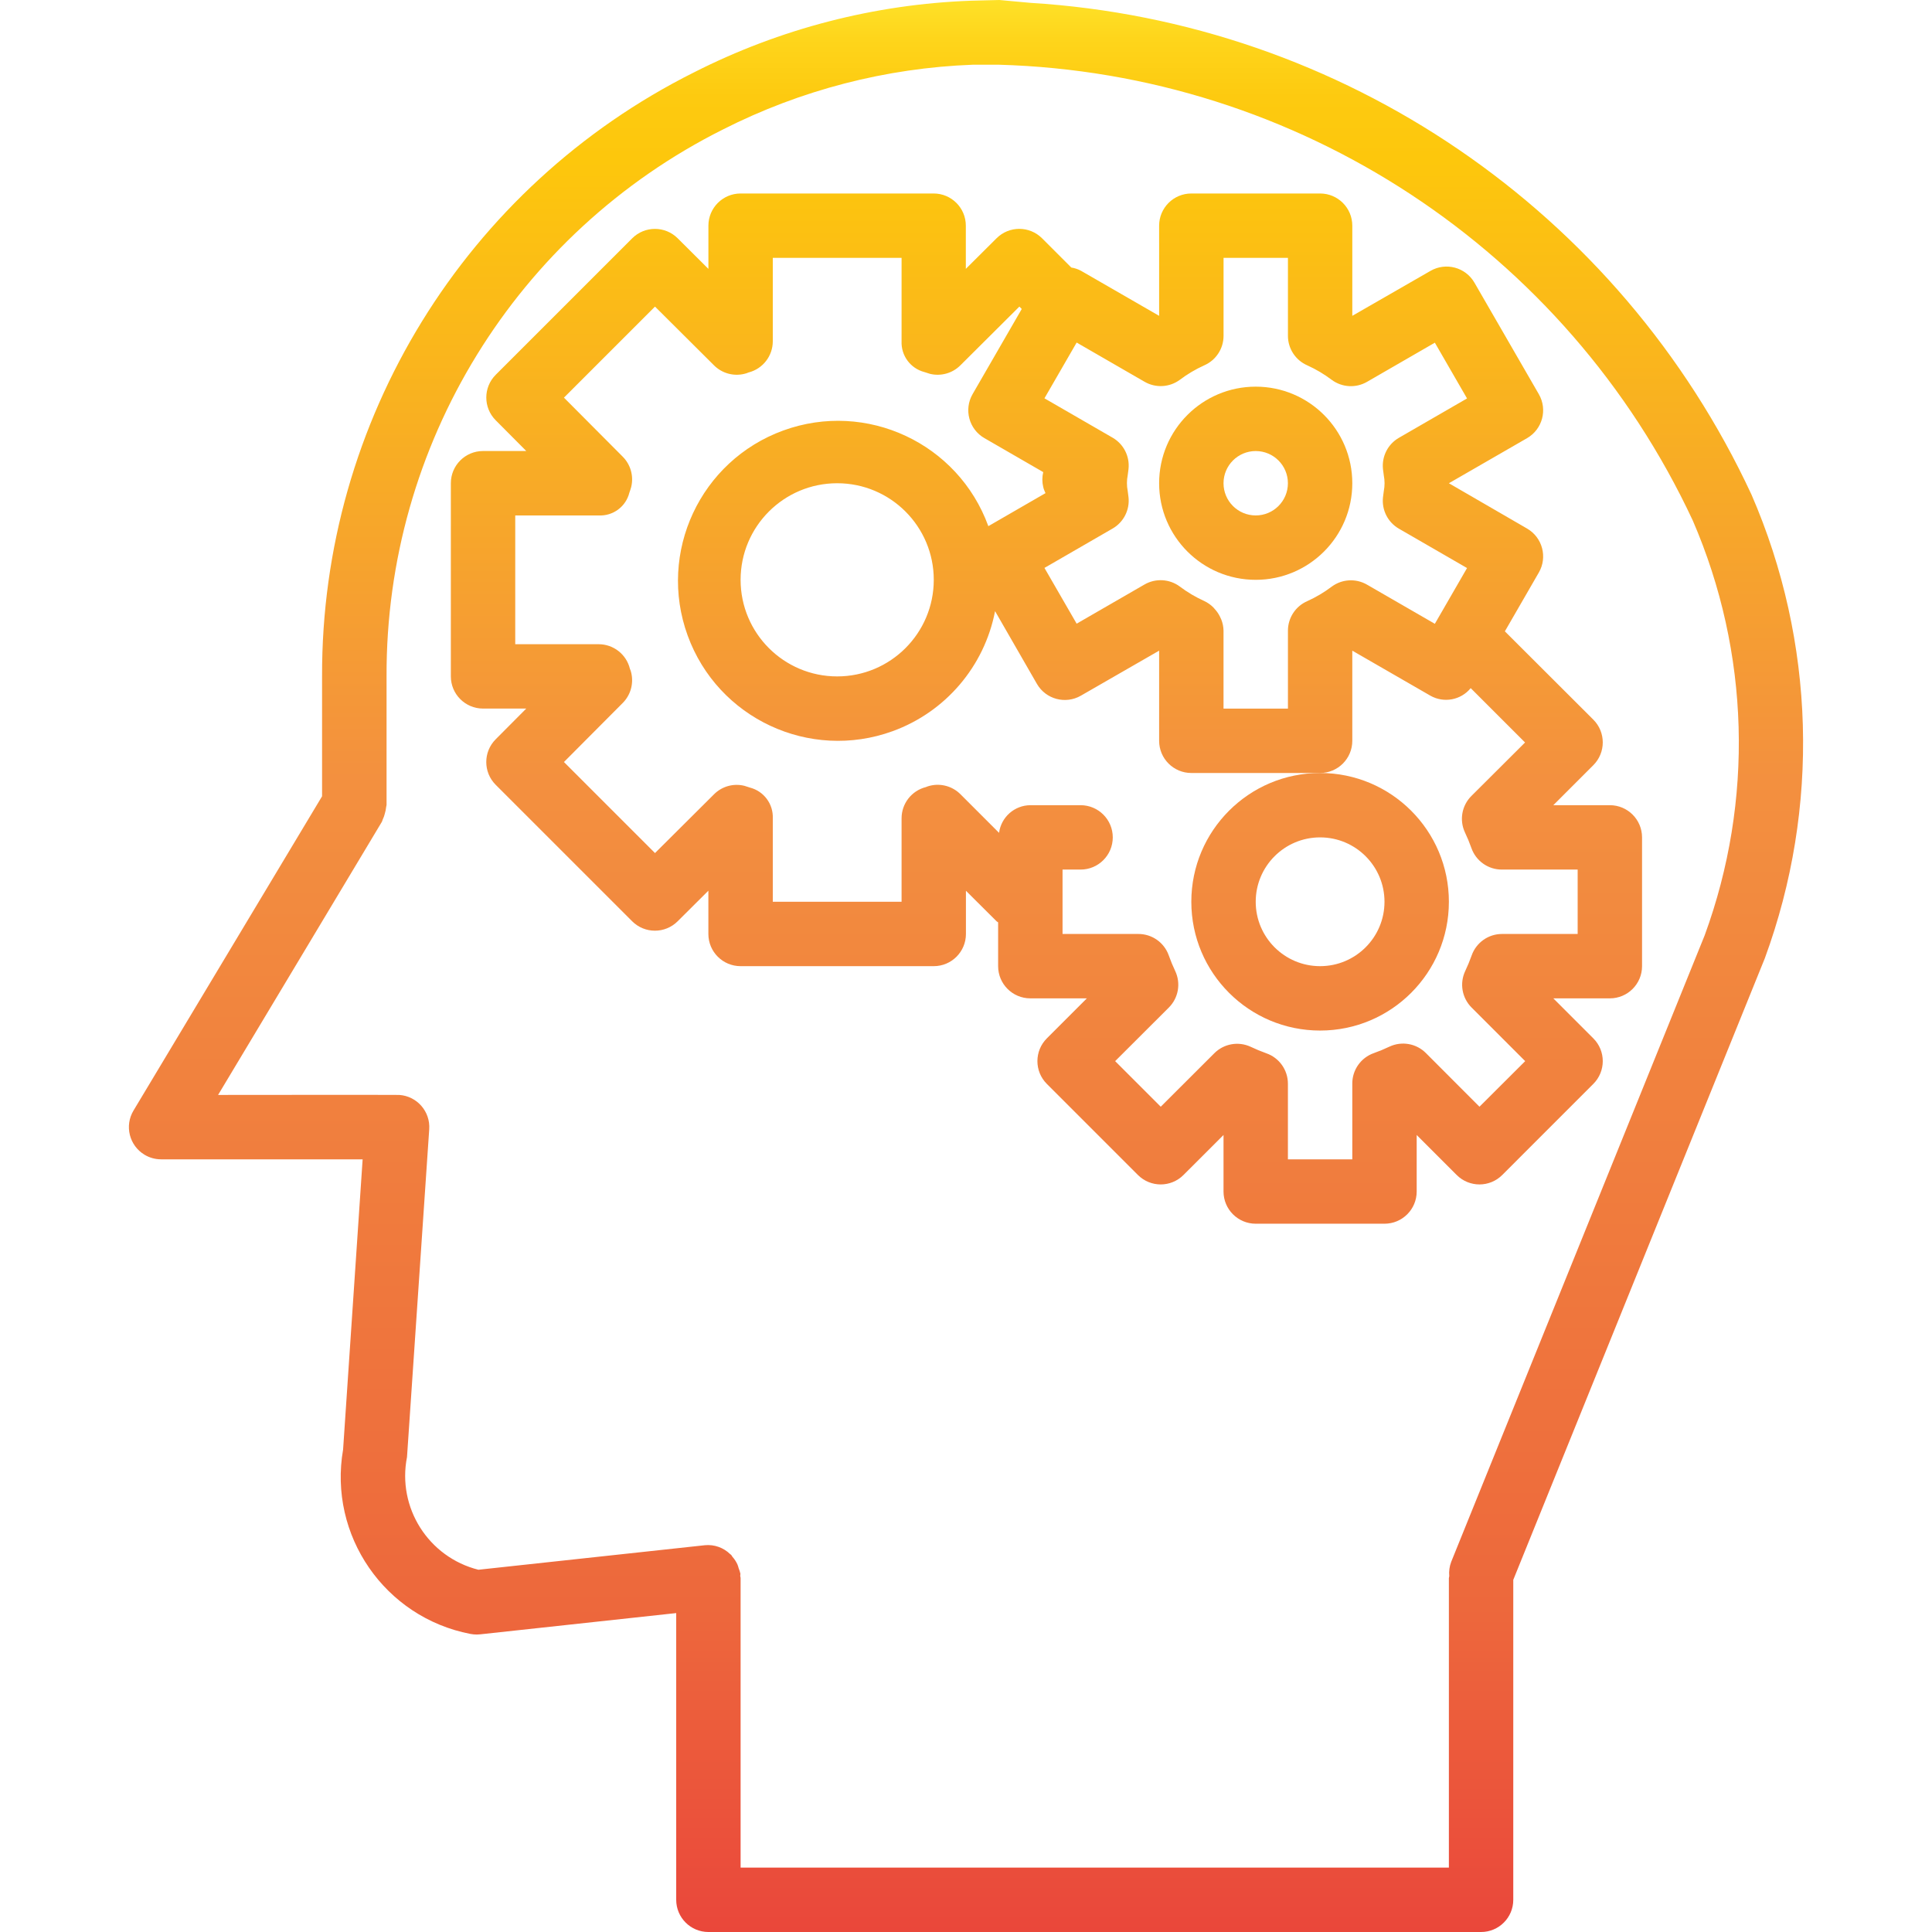
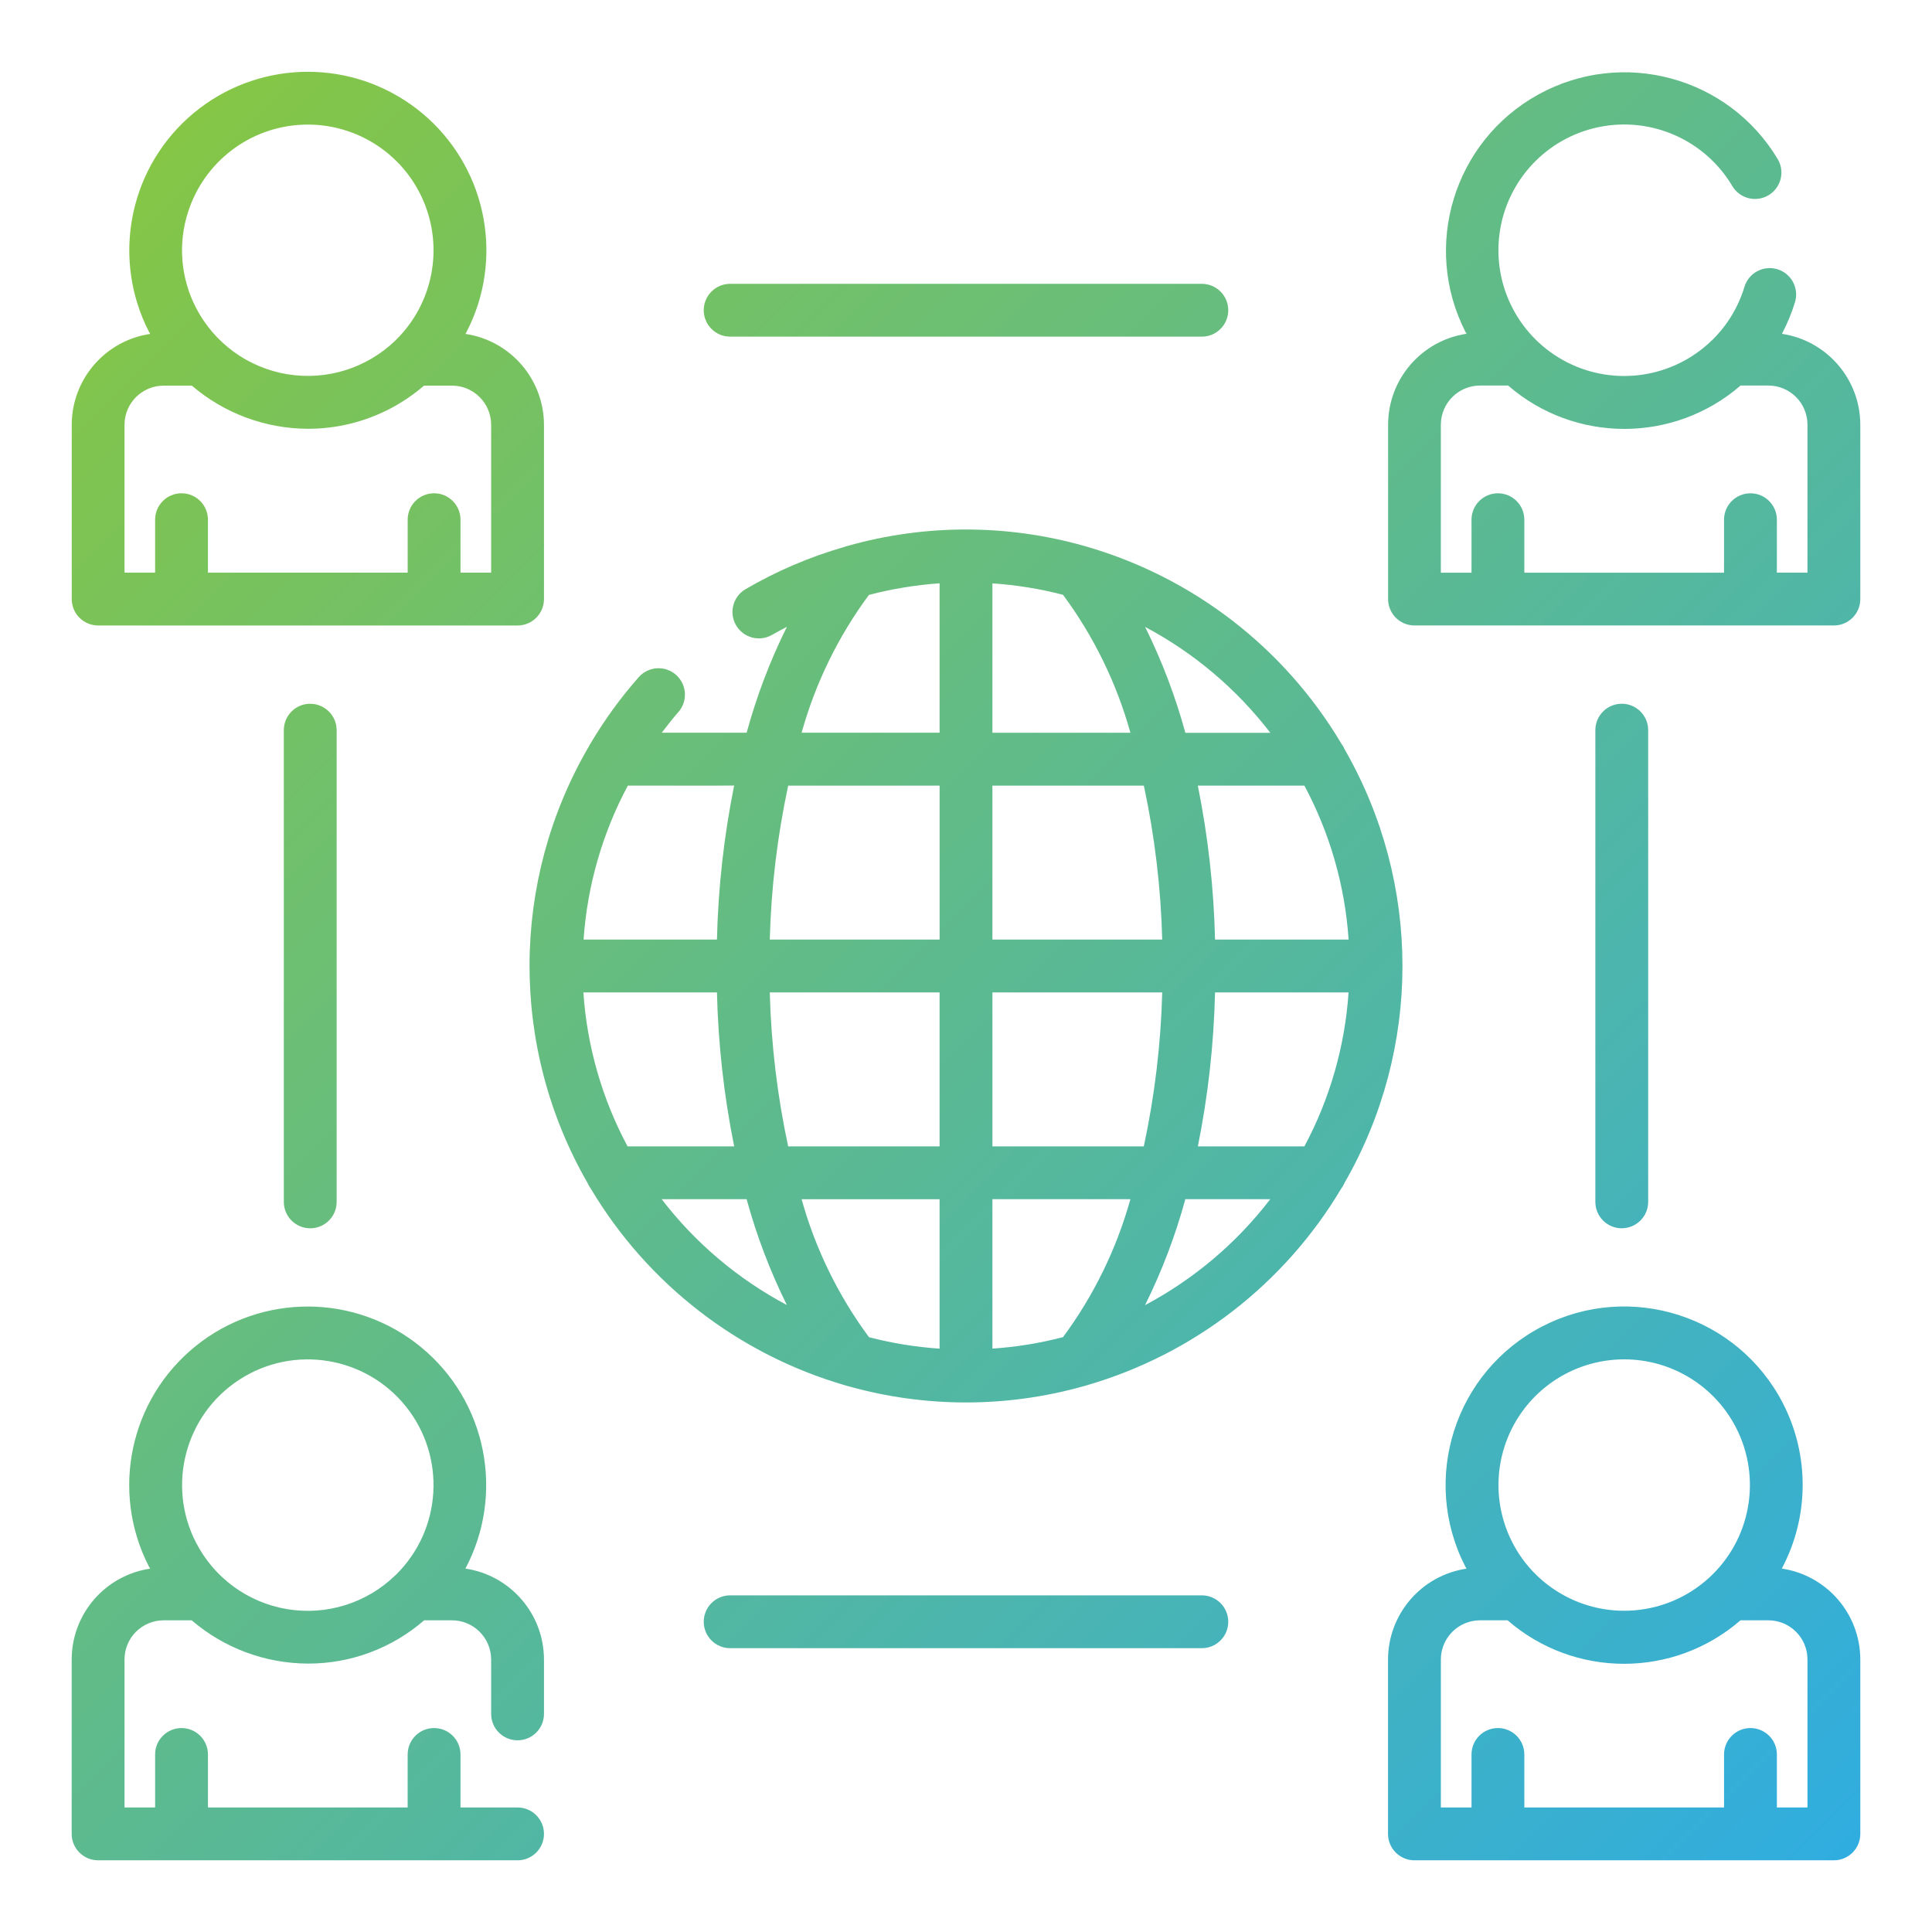
- <svg xmlns="http://www.w3.org/2000/svg" version="1.1" id="Capa_1" x="0px" y="0px" viewBox="0 0 1449.61 1449.61" style="enable-background:new 0 0 1449.61 1449.61;" xml:space="preserve">
-   <g>
-     <g id="Human_Mind-25">
-       <linearGradient id="SVGID_1_" gradientUnits="userSpaceOnUse" x1="724.805" y1="1487.993" x2="724.805" y2="-64.136" gradientTransform="matrix(1 0 0 -1 0 1452)">
-         <stop offset="0" style="stop-color:#FFF33B" />
-         <stop offset="0.014" style="stop-color:#FEE72E" />
-         <stop offset="0.042" style="stop-color:#FED51B" />
-         <stop offset="0.07" style="stop-color:#FDCA10" />
-         <stop offset="0.1" style="stop-color:#FDC70C" />
-         <stop offset="0.4" style="stop-color:#F3903F" />
-         <stop offset="0.8" style="stop-color:#ED683C" />
-         <stop offset="1" style="stop-color:#E93E3A" />
-       </linearGradient>
-       <path style="fill:url(#SVGID_1_);" d="M1314.187,371.159C1215.2,158.179,1007.506,16.531,773.089,2.126L749.803,0l-21.306,0.531    C656.173,3.18,585.288,21.52,520.754,54.279c-171.589,85.784-279.734,261.405-279.1,453.242v89.933L100.171,833.266    c-6.871,11.436-3.17,26.276,8.266,33.147c3.756,2.256,8.054,3.449,12.436,3.45h151.217l-14.663,217.744    c-11.177,64.42,31.271,125.933,95.465,138.342c1.592,0.305,3.21,0.458,4.831,0.459c0.864,0.001,1.727-0.048,2.585-0.145    l147.063-15.943v215.135c0,13.341,10.815,24.156,24.156,24.156h579.747c13.341,0,24.156-10.815,24.156-24.156V1185.39    l188.756-466.407C1365.66,606.062,1362.079,481.511,1314.187,371.159z M1279.04,701.808l-190.157,470.006    c-1.318,3.437-1.823,7.133-1.474,10.798c0,0.507-0.29,0.942-0.29,1.449v217.236H555.684v-217.405c0-0.507-0.266-0.942-0.29-1.449    c-0.024-0.507,0.217-1.063,0.145-1.643c-0.306-1.38-0.734-2.73-1.28-4.034c-0.265-1.035-0.595-2.051-0.99-3.044    c-0.97-2.075-2.24-3.995-3.768-5.701c-0.314-0.386-0.483-0.918-0.821-1.28s-0.556-0.411-0.821-0.652    c-5.01-4.909-11.931-7.358-18.914-6.691l-170.011,18.407c-37.5-9.448-61.037-46.605-53.554-84.547l16.668-245.91    c0.939-13.308-9.087-24.858-22.395-25.797c-0.007-0.001-0.014-0.001-0.022-0.002c-1.981-0.145-135.999,0-135.999,0    l122.955-205.037c0.217-0.512,0.403-1.036,0.556-1.57c0.704-1.45,1.247-2.973,1.618-4.541c0.48-1.575,0.803-3.193,0.966-4.831    c0-0.58,0.314-1.039,0.314-1.618v-96.431c-0.666-173.628,97.126-332.633,252.383-410.365    c58.285-29.591,122.3-46.174,187.621-48.602h19.325c224.308,6.326,425.843,138.692,520.758,342.027    C1312.88,489.346,1316.071,600.758,1279.04,701.808z" />
-       <linearGradient id="SVGID_2_" gradientUnits="userSpaceOnUse" x1="785.167" y1="1487.993" x2="785.167" y2="-64.136" gradientTransform="matrix(1 0 0 -1 0 1452)">
-         <stop offset="0" style="stop-color:#FFF33B" />
-         <stop offset="0.014" style="stop-color:#FEE72E" />
-         <stop offset="0.042" style="stop-color:#FED51B" />
-         <stop offset="0.07" style="stop-color:#FDCA10" />
-         <stop offset="0.1" style="stop-color:#FDC70C" />
-         <stop offset="0.4" style="stop-color:#F3903F" />
-         <stop offset="0.8" style="stop-color:#ED683C" />
-         <stop offset="1" style="stop-color:#E93E3A" />
-       </linearGradient>
-       <path style="fill:url(#SVGID_2_);" d="M1207.9,604.145h-42.418l30.026-30.026c9.43-9.433,9.43-24.724,0-34.157l-66.381-66.26    l25.485-44.133c6.67-11.553,2.712-26.327-8.841-32.997l-58.651-33.988l58.651-33.819c11.553-6.671,15.511-21.444,8.841-32.997    l-48.312-83.677c-6.671-11.553-21.444-15.511-32.997-8.841l-58.651,33.722v-67.637c0-13.341-10.815-24.156-24.156-24.156H893.87    c-13.341,0-24.156,10.815-24.156,24.156v67.637l-58.651-33.819c-2.264-1.204-4.713-2.02-7.247-2.416l-21.958-21.958    c-9.43-9.414-24.702-9.414-34.133,0l-23.045,22.948v-32.393c0-13.341-10.815-24.156-24.156-24.156h-144.84    c-13.341,0-24.156,10.815-24.156,24.156v32.418l-23.045-22.948c-9.43-9.414-24.702-9.414-34.133,0L371.928,281.226    c-9.398,9.427-9.398,24.681,0,34.108l22.948,23.069h-32.442c-13.341,0-24.156,10.815-24.156,24.156l0,0v144.937    c0,13.341,10.815,24.156,24.156,24.156h32.418l-22.948,23.069c-9.398,9.427-9.398,24.681,0,34.109l102.422,102.422    c9.43,9.414,24.702,9.414,34.133,0l23.045-22.948v32.466c0,13.341,10.815,24.156,24.156,24.156h144.937    c13.341,0,24.156-10.815,24.156-24.156v-32.417l23.045,22.948c0.338,0.338,0.773,0.435,1.111,0.749v32.876    c0,13.341,10.815,24.156,24.156,24.156h42.418l-30.026,30.026c-9.43,9.433-9.43,24.724,0,34.157l68.362,68.362    c9.433,9.43,24.724,9.43,34.157,0l30.05-30.026v42.418c0,13.341,10.815,24.156,24.156,24.156h96.625    c13.341,0,24.156-10.815,24.156-24.156v-42.418l30.026,30.026c9.433,9.43,24.724,9.43,34.157,0l68.362-68.362    c9.43-9.433,9.43-24.724,0-34.157l-30.026-30.026h42.418c13.341,0,24.156-10.815,24.156-24.156v-96.625    C1232.056,614.96,1221.241,604.145,1207.9,604.145z M885.15,285.043c5.709-4.315,11.883-7.978,18.407-10.919    c8.799-3.84,14.489-12.527,14.494-22.127v-58.506h48.312v58.506c0.005,9.6,5.695,18.287,14.494,22.127    c6.524,2.941,12.698,6.603,18.407,10.919c7.727,5.692,18.09,6.271,26.403,1.474l50.921-29.398l24.156,41.838l-51.139,29.543    c-8.279,4.783-12.957,13.998-11.933,23.504l0.604,4.662c0.773,3.908,0.773,7.929,0,11.837l-0.604,4.662    c-1.024,9.506,3.655,18.721,11.933,23.504l51.139,29.543l-24.156,41.838l-50.921-29.398c-8.312-4.797-18.676-4.219-26.403,1.474    c-5.709,4.315-11.883,7.978-18.407,10.919c-8.799,3.84-14.489,12.527-14.494,22.127v58.506h-48.336v-58.506    c-0.049-2.892-0.631-5.749-1.715-8.431c-0.273-0.714-0.596-1.409-0.966-2.077c-0.957-1.979-2.193-3.809-3.672-5.435    c-0.394-0.504-0.813-0.988-1.256-1.449c-1.985-2.001-4.307-3.636-6.86-4.831c-6.524-2.941-12.698-6.603-18.407-10.919    c-7.727-5.692-18.091-6.271-26.403-1.474l-50.921,29.398l-24.156-41.838l51.139-29.543c8.279-4.783,12.957-13.998,11.933-23.504    l-0.604-4.662c-0.773-3.908-0.773-7.929,0-11.837l0.604-4.662c1.024-9.506-3.655-18.721-11.933-23.504L783.67,298.86    l24.156-41.838l50.921,29.398C867.04,291.245,877.403,290.704,885.15,285.043z M1183.744,700.77h-56.767    c-10.247,0.003-19.377,6.471-22.779,16.136c-1.406,3.979-3.019,7.881-4.831,11.692c-4.347,9.241-2.413,20.218,4.831,27.417    l40.172,40.172l-34.302,34.205l-40.172-40.244c-7.195-7.233-18.158-9.167-27.393-4.831c-3.796,1.808-7.682,3.421-11.643,4.831    c-9.753,3.398-16.267,12.62-16.209,22.948v56.767h-48.312v-56.767c-0.003-10.275-6.506-19.423-16.209-22.803    c-3.961-1.41-7.847-3.023-11.643-4.831c-9.235-4.336-20.198-2.402-27.393,4.831l-40.172,40.099l-34.205-34.205l40.244-40.172    c7.244-7.199,9.179-18.176,4.831-27.417c-1.812-3.811-3.425-7.713-4.831-11.692c-3.422-9.725-12.639-16.206-22.948-16.136h-56.767    v-48.312h13.527c13.341,0,24.156-10.815,24.156-24.156c0-13.341-10.815-24.156-24.156-24.156h-37.684    c-11.907,0.091-21.925,8.945-23.48,20.75l-28.987-28.987c-5.962-5.953-14.594-8.369-22.779-6.377    c-1.085,0.248-2.144,0.596-3.164,1.039c-10.737,2.725-18.244,12.403-18.214,23.48v62.564H579.84v-62.564    c0.451-10.758-6.66-20.374-17.078-23.093c-0.918-0.338-3.334-1.111-4.252-1.353c-8.186-2.026-16.835,0.395-22.779,6.377    l-44.278,44.085l-68.314-68.314l44.085-44.278c5.952-5.962,8.369-14.594,6.377-22.779c-0.215-0.999-0.539-1.971-0.966-2.899    c-2.64-10.823-12.339-18.437-23.48-18.431h-62.564V386.74h62.564c10.789,0.573,20.467-6.592,23.069-17.078    c0.362-0.918,1.135-3.309,1.377-4.251c1.992-8.186-0.425-16.818-6.377-22.779l-44.085-44.278l68.314-68.314l44.278,44.085    c5.962,5.952,14.594,8.369,22.779,6.377c1.085-0.248,2.144-0.596,3.164-1.039c10.691-2.737,18.168-12.371,18.165-23.407v-62.564    h96.625v62.564c-0.451,10.758,6.66,20.374,17.078,23.093c0.918,0.338,3.334,1.111,4.252,1.353    c8.186,1.992,16.818-0.425,22.779-6.377l44.278-44.085l1.788,1.788l-36.886,63.893c-6.67,11.553-2.712,26.327,8.841,32.997    l44.157,25.509c-0.882,3.676-0.882,7.508,0,11.184c0.215,0.999,0.539,1.971,0.966,2.899c0.169,0.604,0.556,1.087,0.749,1.691    l-42.901,24.784c-22.653-62.301-91.522-94.443-153.823-71.79c-62.301,22.653-94.443,91.522-71.79,153.823    s91.522,94.443,153.823,71.79c39.663-14.421,68.838-48.613,76.839-90.051l31.403,54.569c6.671,11.553,21.444,15.511,32.997,8.841    l58.699-33.77v67.637c0,13.341,10.815,24.156,24.156,24.156h96.625c13.341,0,24.156-10.815,24.156-24.156v-67.637l58.651,33.819    c10.112,5.694,22.855,3.288,30.195-5.701l40.776,40.776l-40.244,40.123c-7.244,7.199-9.179,18.176-4.831,27.417    c1.813,3.811,3.425,7.713,4.831,11.692c3.422,9.725,12.639,16.206,22.948,16.136h56.767V700.77z M700.621,435.052    c0,40.023-32.445,72.468-72.468,72.468c-40.023,0-72.468-32.445-72.468-72.468s32.445-72.468,72.468-72.468    C668.176,362.584,700.621,395.029,700.621,435.052z" />
-       <linearGradient id="SVGID_3_" gradientUnits="userSpaceOnUse" x1="942.182" y1="1487.993" x2="942.182" y2="-64.136" gradientTransform="matrix(1 0 0 -1 0 1452)">
-         <stop offset="0" style="stop-color:#FFF33B" />
-         <stop offset="0.014" style="stop-color:#FEE72E" />
-         <stop offset="0.042" style="stop-color:#FED51B" />
-         <stop offset="0.07" style="stop-color:#FDCA10" />
-         <stop offset="0.1" style="stop-color:#FDC70C" />
-         <stop offset="0.4" style="stop-color:#F3903F" />
-         <stop offset="0.8" style="stop-color:#ED683C" />
-         <stop offset="1" style="stop-color:#E93E3A" />
-       </linearGradient>
-       <path style="fill:url(#SVGID_3_);" d="M942.182,435.052c40.023,0,72.468-32.445,72.468-72.468s-32.445-72.468-72.468-72.468    s-72.468,32.445-72.468,72.468S902.159,435.052,942.182,435.052z M942.182,338.428c13.341,0,24.156,10.815,24.156,24.156    c0,13.341-10.815,24.156-24.156,24.156s-24.156-10.815-24.156-24.156C918.026,349.243,928.841,338.428,942.182,338.428z" />
-       <linearGradient id="SVGID_4_" gradientUnits="userSpaceOnUse" x1="990.495" y1="1487.993" x2="990.495" y2="-64.136" gradientTransform="matrix(1 0 0 -1 0 1452)">
-         <stop offset="0" style="stop-color:#FFF33B" />
-         <stop offset="0.014" style="stop-color:#FEE72E" />
-         <stop offset="0.042" style="stop-color:#FED51B" />
-         <stop offset="0.07" style="stop-color:#FDCA10" />
-         <stop offset="0.1" style="stop-color:#FDC70C" />
-         <stop offset="0.4" style="stop-color:#F3903F" />
-         <stop offset="0.8" style="stop-color:#ED683C" />
-         <stop offset="1" style="stop-color:#E93E3A" />
-       </linearGradient>
-       <path style="fill:url(#SVGID_4_);" d="M893.87,676.614c0,53.364,43.26,96.625,96.625,96.625c53.364,0,96.625-43.26,96.625-96.625    c0-53.364-43.26-96.625-96.625-96.625C937.13,579.989,893.87,623.249,893.87,676.614z M990.495,628.301    c26.682,0,48.312,21.63,48.312,48.312c0,26.682-21.63,48.312-48.312,48.312c-26.682,0-48.312-21.63-48.312-48.312    C942.182,649.932,963.812,628.301,990.495,628.301z" />
-     </g>
-   </g>
-   <g>
- </g>
-   <g>
- </g>
-   <g>
- </g>
-   <g>
- </g>
-   <g>
- </g>
-   <g>
- </g>
-   <g>
- </g>
-   <g>
- </g>
-   <g>
- </g>
-   <g>
- </g>
-   <g>
- </g>
-   <g>
- </g>
-   <g>
- </g>
-   <g>
- </g>
-   <g>
- </g>
+ <svg xmlns="http://www.w3.org/2000/svg" id="Layer_1" height="512" viewBox="0 0 128 128" width="512" data-name="Layer 1">
+   <linearGradient id="linear-gradient" gradientUnits="userSpaceOnUse" x1="120.308" x2="7.693" y1="125.166" y2="12.551">
+     <stop offset="0" stop-color="#30ade0" />
+     <stop offset="1" stop-color="#85c646" />
+   </linearGradient>
+   <path d="m118.049 103.922a11.818 11.818 0 0 0 .079-10.942 11.829 11.829 0 0 0 -21.042 10.82c.023.044.051.084.074.127a6.1 6.1 0 0 0 -5.2 6.016v11.557a1.751 1.751 0 0 0 1.75 1.75h27.79a1.751 1.751 0 0 0 1.75-1.75v-11.56a6.1 6.1 0 0 0 -5.201-6.018zm-18.373-8.078a8.33 8.33 0 0 1 15.339-1.263 8.329 8.329 0 1 1 -15.339 1.263zm20.074 23.906h-2.027v-3.512a1.75 1.75 0 0 0 -3.5 0v3.512h-13.232v-3.512a1.75 1.75 0 0 0 -3.5 0v3.512h-2.031v-9.81a2.6 2.6 0 0 1 2.6-2.59h1.822a11.769 11.769 0 0 0 15.429 0h1.849a2.593 2.593 0 0 1 2.59 2.59zm-113.25-78.31h5.5.024.025 16.686.024.024 5.507a1.751 1.751 0 0 0 1.75-1.75v-11.55a6.1 6.1 0 0 0 -5.2-6.017 11.883 11.883 0 0 0 .82-1.927 11.829 11.829 0 1 0 -21.787 1.794c.023.046.055.086.08.132a6.094 6.094 0 0 0 -5.2 6.018v11.55a1.751 1.751 0 0 0 1.747 1.75zm5.962-27.4a8.329 8.329 0 1 1 13.738 8.514l-.016.016a8.34 8.34 0 0 1 -13.2-2.181 8.274 8.274 0 0 1 -.522-6.353zm-4.212 14.1a2.593 2.593 0 0 1 2.59-2.59h1.871a11.885 11.885 0 0 0 7.7 2.859 11.755 11.755 0 0 0 5.389-1.309 11.9 11.9 0 0 0 2.292-1.552h1.848a2.6 2.6 0 0 1 2.6 2.59v9.8h-2.031v-3.507a1.75 1.75 0 0 0 -3.5 0v3.509h-13.232v-3.509a1.75 1.75 0 0 0 -3.5 0v3.509h-2.027zm22.585 75.783a11.825 11.825 0 1 0 -20.962-.123c.022.045.053.082.076.126a6.093 6.093 0 0 0 -5.2 6.017v11.557a1.751 1.751 0 0 0 1.75 1.75h27.791a1.75 1.75 0 0 0 0-3.5h-3.781v-3.512a1.75 1.75 0 0 0 -3.5 0v3.512h-13.232v-3.512a1.75 1.75 0 0 0 -3.5 0v3.512h-2.027v-9.81a2.593 2.593 0 0 1 2.59-2.59h1.86a11.889 11.889 0 0 0 7.71 2.867 11.692 11.692 0 0 0 7.69-2.867h1.84a2.6 2.6 0 0 1 2.6 2.59v3.61a1.75 1.75 0 0 0 3.5 0v-3.61a6.1 6.1 0 0 0 -5.205-6.017zm-17.85-1.723a8.329 8.329 0 1 1 13.237 2.142c-.012.011-.024.02-.035.031a8.323 8.323 0 0 1 -13.2-2.173zm7.569-55.572a1.751 1.751 0 0 1 1.75 1.75v31.25a1.75 1.75 0 0 1 -3.5 0v-31.253a1.75 1.75 0 0 1 1.75-1.75zm86.892 34.75a1.751 1.751 0 0 1 -1.75-1.75v-31.253a1.75 1.75 0 0 1 3.5 0v31.25a1.75 1.75 0 0 1 -1.75 1.75zm-60.821-60.824a1.75 1.75 0 0 1 1.75-1.75h31.25a1.75 1.75 0 0 1 0 3.5h-31.25a1.751 1.751 0 0 1 -1.75-1.75zm34.75 86.892a1.75 1.75 0 0 1 -1.75 1.75h-31.25a1.75 1.75 0 0 1 0-3.5h31.25a1.751 1.751 0 0 1 1.75 1.75zm7.708-29.086a28.809 28.809 0 0 0 0-28.72 1.776 1.776 0 0 0 -.221-.383 29.034 29.034 0 0 0 -16.831-13.03 1.762 1.762 0 0 0 -.215-.062 28.774 28.774 0 0 0 -15.647 0 1.706 1.706 0 0 0 -.231.07 28.756 28.756 0 0 0 -6.545 2.8 1.75 1.75 0 1 0 1.771 3.019c.318-.186.645-.354.97-.526a38.817 38.817 0 0 0 -2.667 7.016h-5.625c.359-.468.719-.935 1.113-1.38a1.75 1.75 0 0 0 -2.622-2.318 28.877 28.877 0 0 0 -3.233 4.454c-.035.051-.061.106-.091.16a28.846 28.846 0 0 0 -.091 28.9 1.776 1.776 0 0 0 .221.383 29.034 29.034 0 0 0 16.845 13.035 1.842 1.842 0 0 0 .234.066 28.76 28.76 0 0 0 15.558 0 1.738 1.738 0 0 0 .237-.068 29.029 29.029 0 0 0 16.849-13.033 1.776 1.776 0 0 0 .221-.383zm-23.333 10.989v-9.9h9.142a27.962 27.962 0 0 1 -4.465 9.14 25.289 25.289 0 0 1 -4.677.76zm-8.177-.757a27.992 27.992 0 0 1 -4.465-9.14h9.142v9.9a25.289 25.289 0 0 1 -4.677-.76zm-18.922-22.842h8.849a58.627 58.627 0 0 0 1.141 10.2h-7.064a25.211 25.211 0 0 1 -2.926-10.2zm23.6-13.7v10.2h-11.251a55.493 55.493 0 0 1 1.22-10.2zm3.5-13.4a25.289 25.289 0 0 1 4.677.757 27.992 27.992 0 0 1 4.465 9.14h-9.143zm10.032 13.4a55.462 55.462 0 0 1 1.217 10.2h-11.25v-10.2zm13.567 10.2h-8.85a58.627 58.627 0 0 0 -1.141-10.2h7.061a25.211 25.211 0 0 1 2.929 10.2zm-38.35 3.5h11.25v10.2h-10.032a55.462 55.462 0 0 1 -1.218-10.2zm14.752 10.2v-10.2h11.248a55.493 55.493 0 0 1 -1.22 10.2zm14.748-10.2h8.846a25.211 25.211 0 0 1 -2.926 10.2h-7.058a58.627 58.627 0 0 0 1.138-10.2zm3.658-17.2h-5.625a38.806 38.806 0 0 0 -2.666-7.015 25.612 25.612 0 0 1 8.294 7.013zm-26.589-9.136a25.517 25.517 0 0 1 4.681-.768v9.9h-9.142a27.965 27.965 0 0 1 4.461-9.132zm-8.931 12.634a58.627 58.627 0 0 0 -1.138 10.202h-8.837a25.345 25.345 0 0 1 2.932-10.2zm-4.8 27.4h5.627a38.841 38.841 0 0 0 2.667 7.014 25.586 25.586 0 0 1 -8.293-7.01zm32.028 7.015a38.806 38.806 0 0 0 2.666-7.015h5.628a25.6 25.6 0 0 1 -8.293 7.019zm42.193-64.35a11.966 11.966 0 0 0 .864-2.092 1.75 1.75 0 0 0 -3.349-1.018 8.272 8.272 0 0 1 -2.127 3.519c-.014.014-.03.026-.044.04a8.331 8.331 0 1 1 1.371-10.227 1.75 1.75 0 0 0 3.014-1.779 11.83 11.83 0 0 0 -20.7 11.431c.023.044.054.082.077.126a6.1 6.1 0 0 0 -5.2 6.016v11.56a1.75 1.75 0 0 0 1.75 1.75h27.785a1.75 1.75 0 0 0 1.75-1.75v-11.556a6.1 6.1 0 0 0 -5.19-6.016zm1.69 15.826h-2.027v-3.507a1.75 1.75 0 0 0 -3.5 0v3.511h-13.231v-3.511a1.75 1.75 0 0 0 -3.5 0v3.511h-2.031v-9.81a2.6 2.6 0 0 1 2.6-2.59h1.857a11.754 11.754 0 0 0 15.4 0h1.843a2.593 2.593 0 0 1 2.59 2.59z" fill="url(#linear-gradient)" />
</svg>
